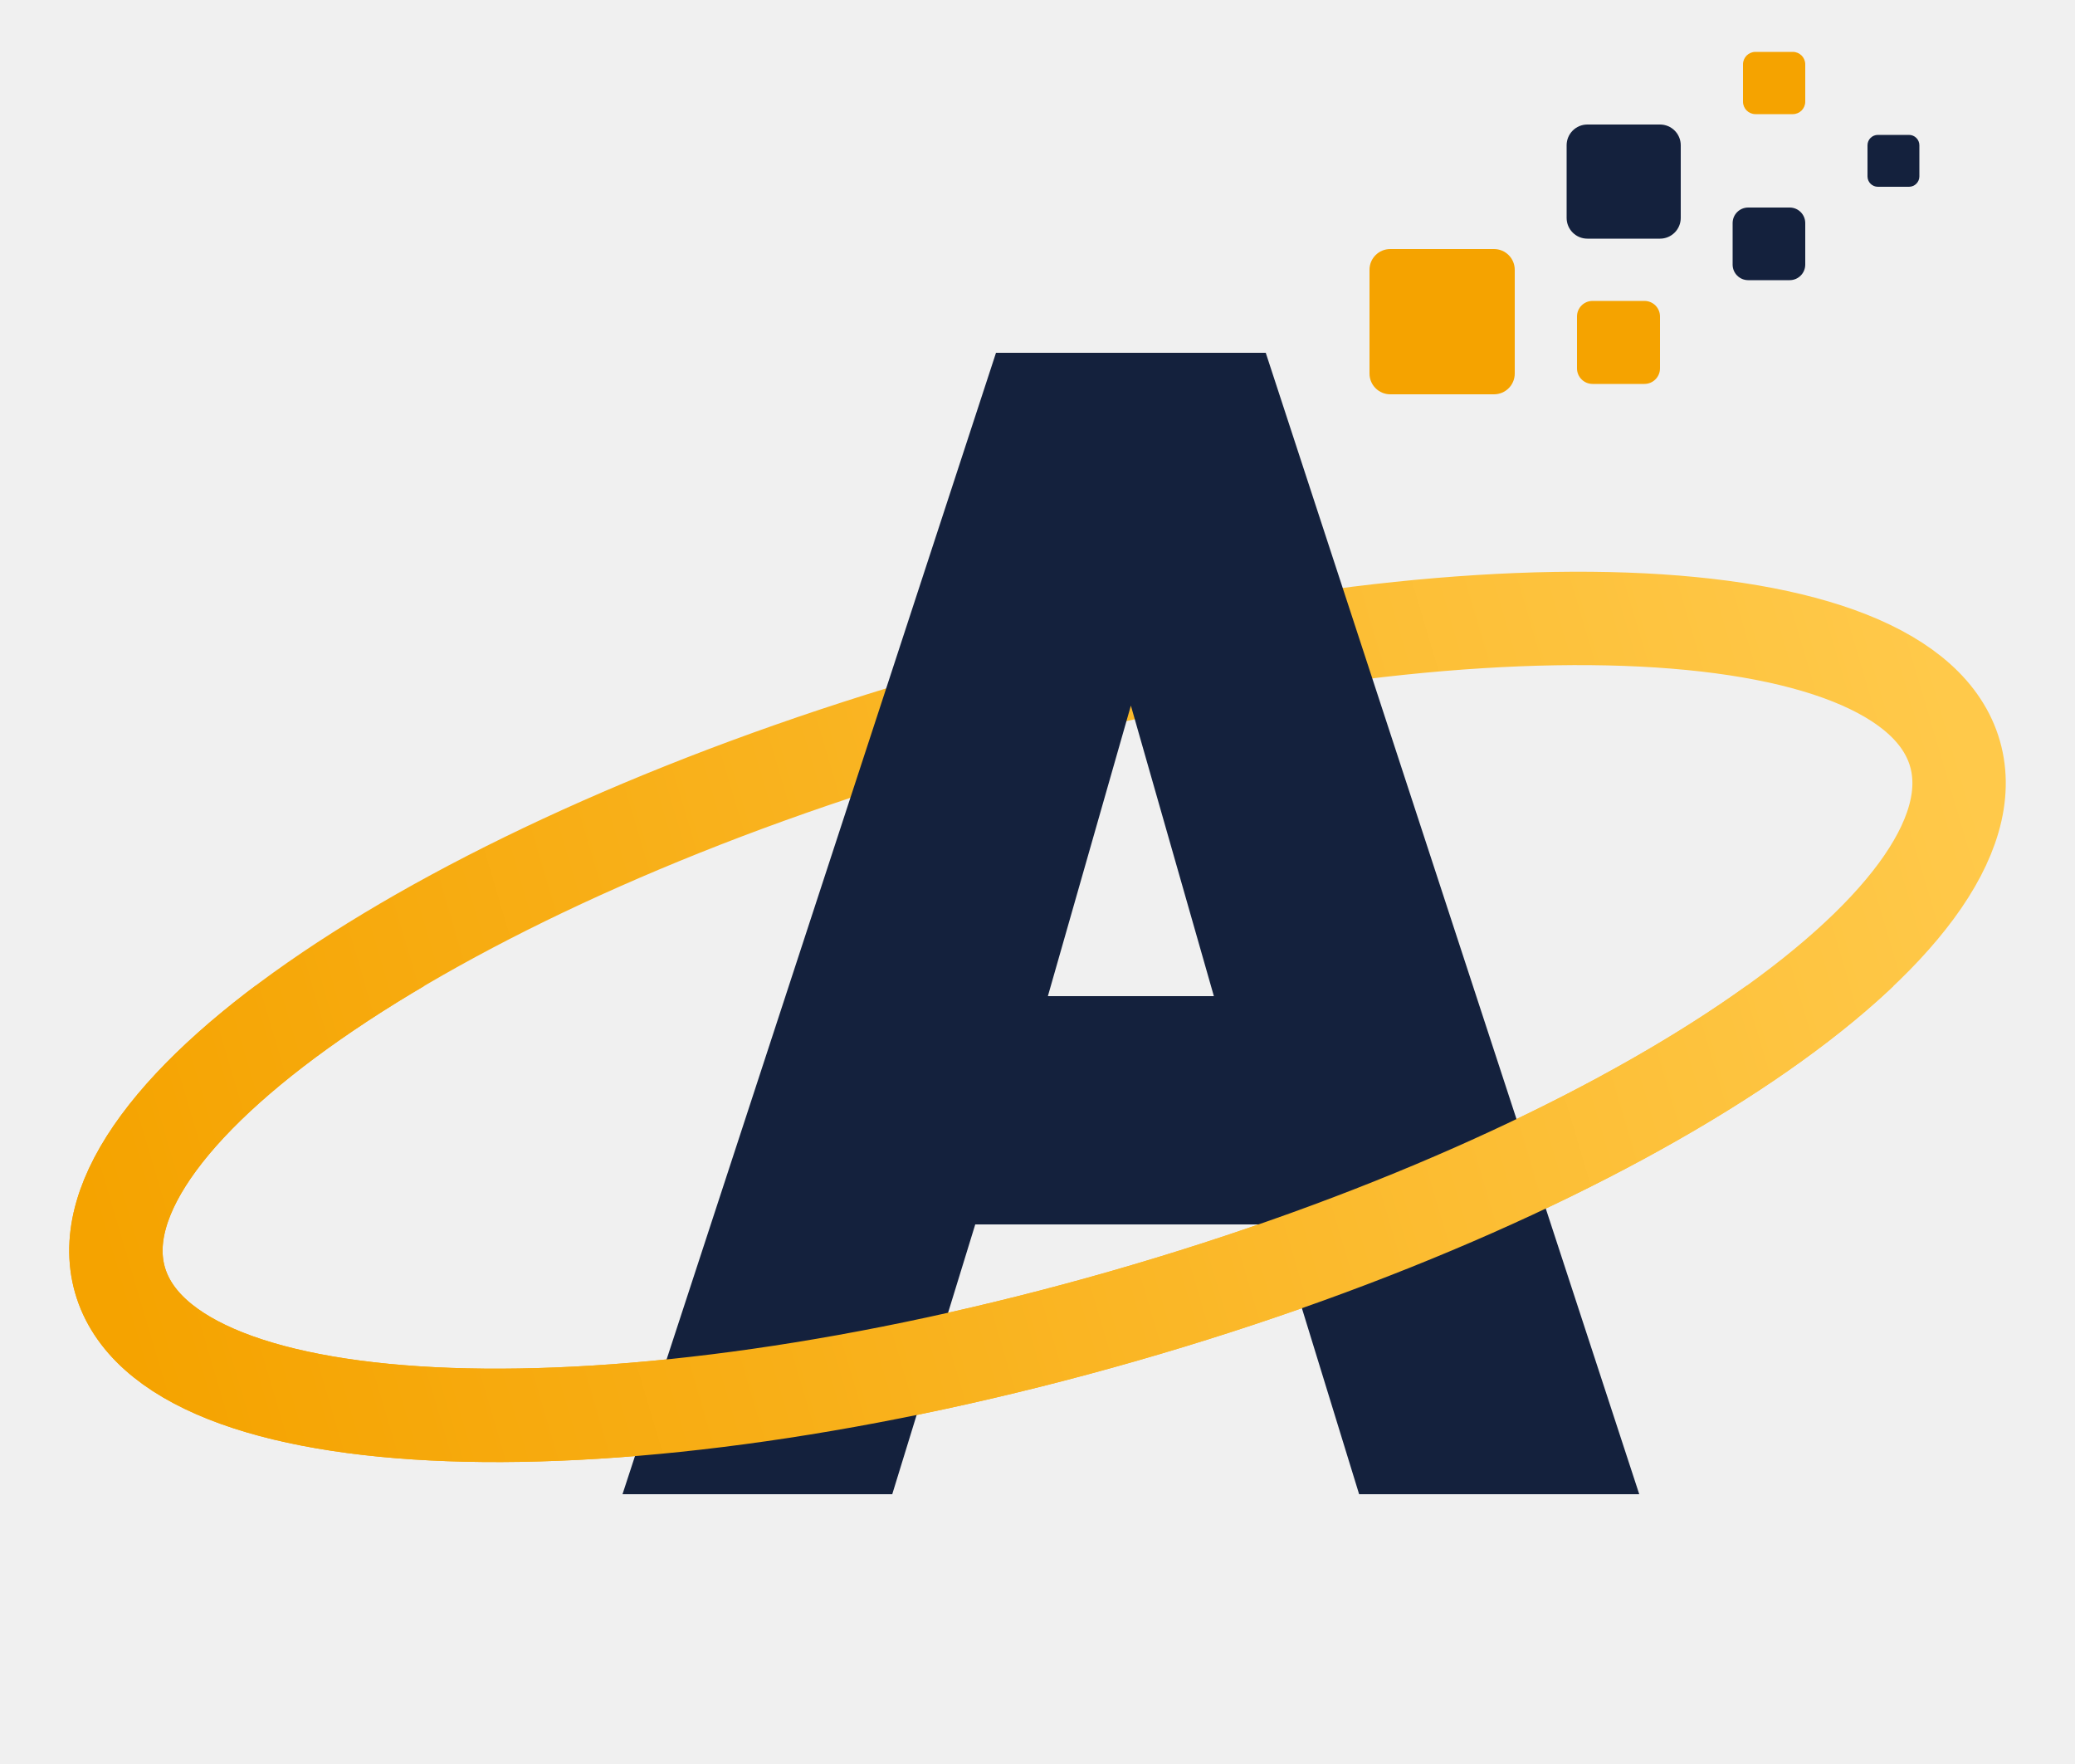
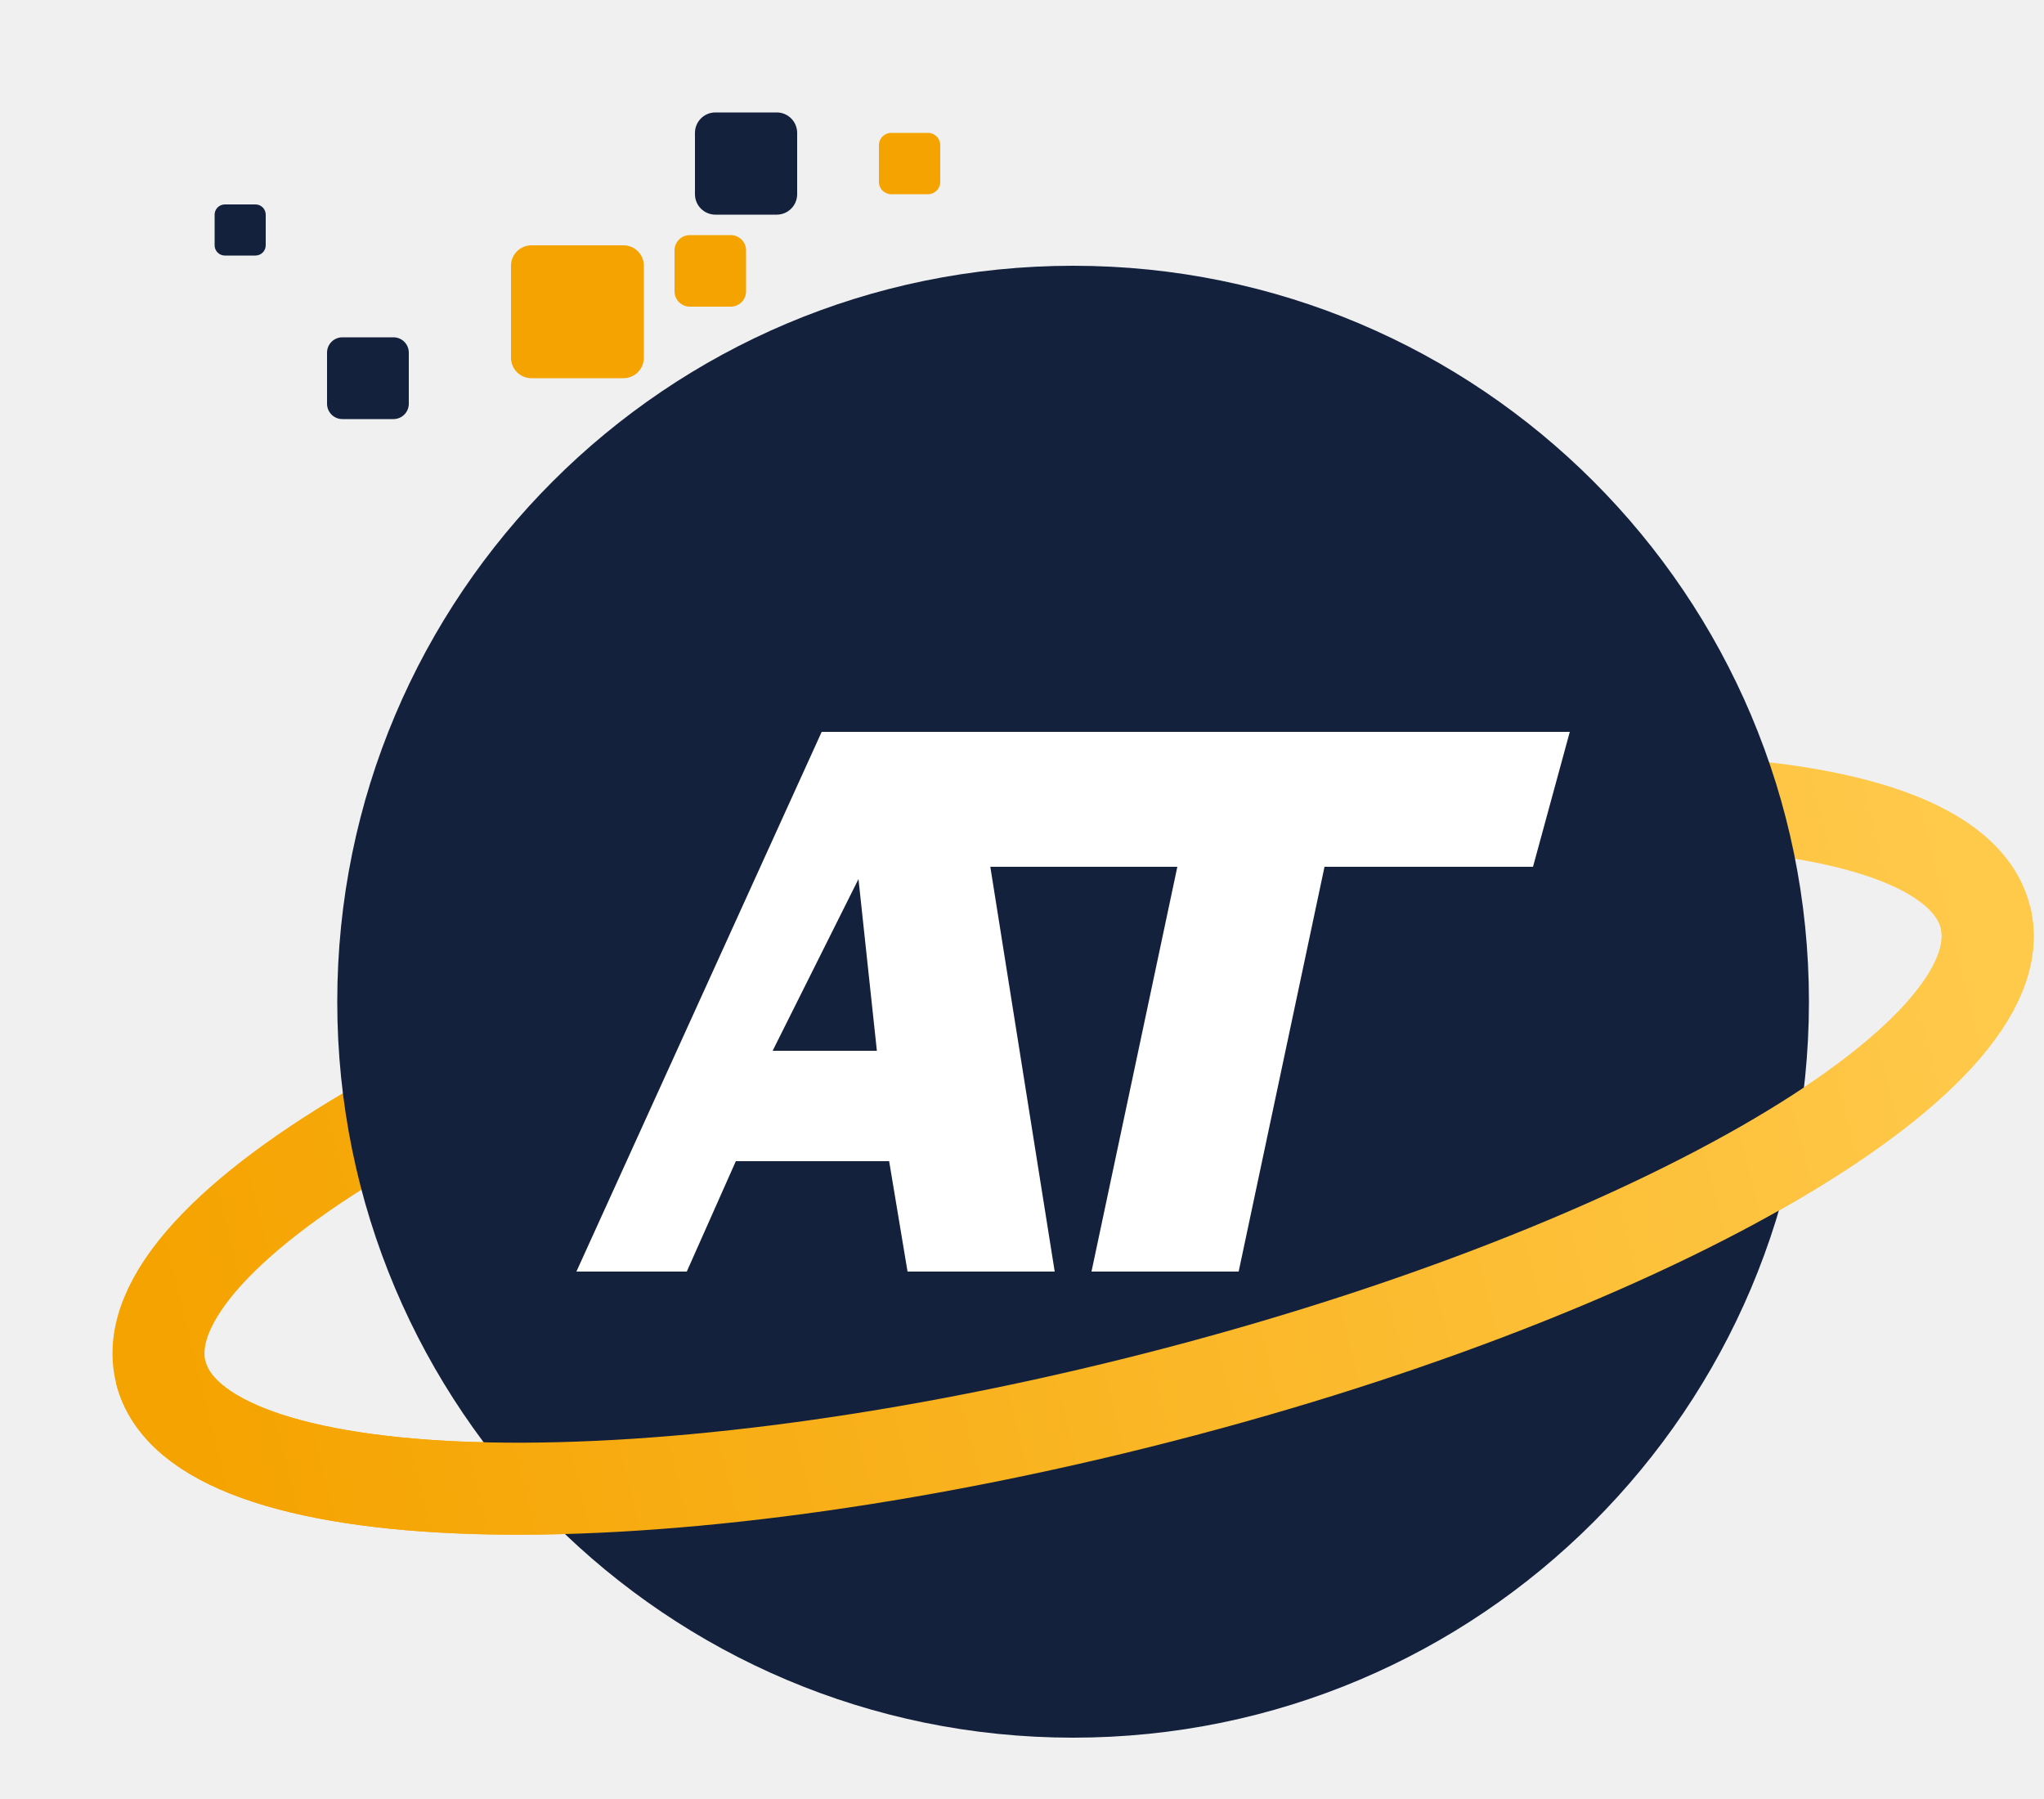
- <svg xmlns="http://www.w3.org/2000/svg" viewBox="0 0 200 170">
+ <svg xmlns="http://www.w3.org/2000/svg" viewBox="0 0 200 176">
  <defs>
-     <linearGradient id="r" x1="0" y1="0" x2="1" y2="0">
+     <linearGradient id="o" x1="0" y1="0" x2="1" y2="0">
      <stop offset="0" stop-color="#F5A300" />
      <stop offset="1" stop-color="#FFC94A" />
    </linearGradient>
-     <clipPath id="fr">
-       <rect x="-20" y="95" width="240" height="120" />
+     <clipPath id="f">
+       <rect x="-20" y="112" width="240" height="100" />
    </clipPath>
  </defs>
-   <g transform="rotate(-16 100 98)">
-     <ellipse cx="100" cy="98" rx="92" ry="30" fill="none" stroke="url(#r)" stroke-width="9" />
+   <g transform="rotate(-14 105 112)">
+     <ellipse cx="105" cy="112" rx="92" ry="26" fill="none" stroke="url(#o)" stroke-width="9" />
  </g>
-   <path fill-rule="evenodd" fill="#14213D" d="M60 144 L96 34 H122 L158 144 H131 L123 118 H94 L86 144 Z M101 96 H117 L109 68 Z" />
-   <g clip-path="url(#fr)">
-     <g transform="rotate(-16 100 98)">
-       <ellipse cx="100" cy="98" rx="92" ry="30" fill="none" stroke="url(#r)" stroke-width="9" />
+   <circle cx="105" cy="98" r="72" fill="#14213D" />
+   <g transform="translate(25.2 47.6) scale(.6)" fill="#FFFFFF">
+     <path fill-rule="evenodd" d="M52 128 L92 40 H116 L130 128 H106 L103 110 H78 L70 128 Z M84 92 H101 L98 64 Z" />
+     <path d="M108 40 H214 L208 62 H174 L160 128 H136 L150 62 H104 Z" />
+   </g>
+   <g transform="rotate(-14 105 112)">
+     <g clip-path="url(#f)">
+       <ellipse cx="105" cy="112" rx="92" ry="26" fill="none" stroke="url(#o)" stroke-width="9" />
    </g>
  </g>
-   <g>
-     <rect x="132" y="24" width="14" height="14" rx="2" fill="#F5A300" />
-     <rect x="151" y="12" width="11" height="11" rx="2" fill="#14213D" />
-     <rect x="152" y="29" width="8" height="8" rx="1.5" fill="#F5A300" />
-     <rect x="167" y="20" width="7" height="7" rx="1.5" fill="#14213D" />
-     <rect x="168" y="5" width="6" height="6" rx="1.2" fill="#F5A300" />
-     <rect x="180" y="13" width="5" height="5" rx="1" fill="#14213D" />
-   </g>
+   <rect x="50" y="24" width="13" height="13" rx="2" fill="#F5A300" />
+   <rect x="68" y="11" width="10" height="10" rx="2" fill="#14213D" />
+   <rect x="32" y="33" width="8" height="8" rx="1.5" fill="#14213D" />
+   <rect x="66" y="23" width="7" height="7" rx="1.5" fill="#F5A300" />
+   <rect x="86" y="13" width="6" height="6" rx="1.2" fill="#F5A300" />
+   <rect x="21" y="20" width="5" height="5" rx="1" fill="#14213D" />
</svg>
